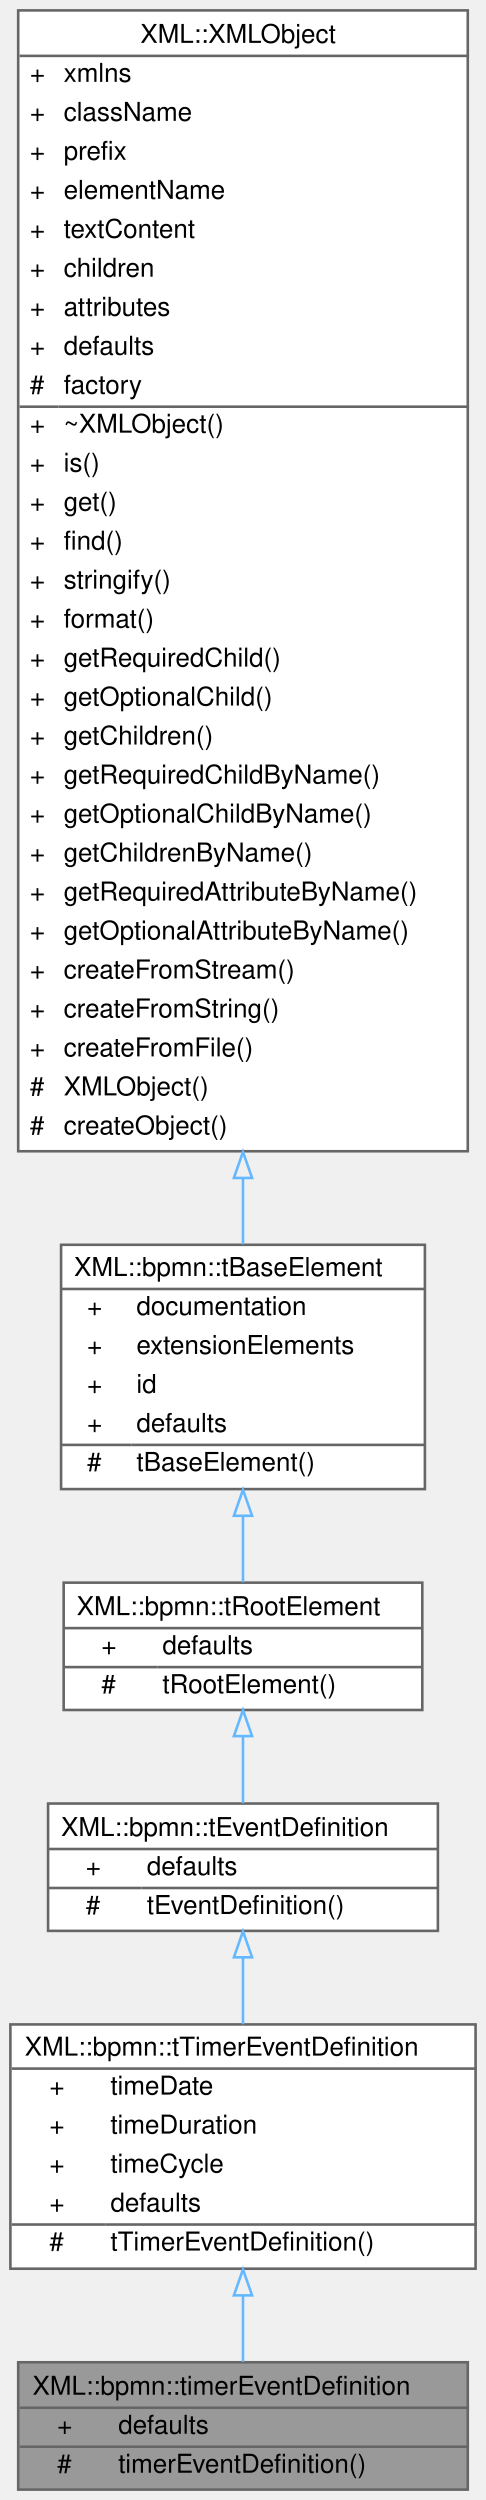
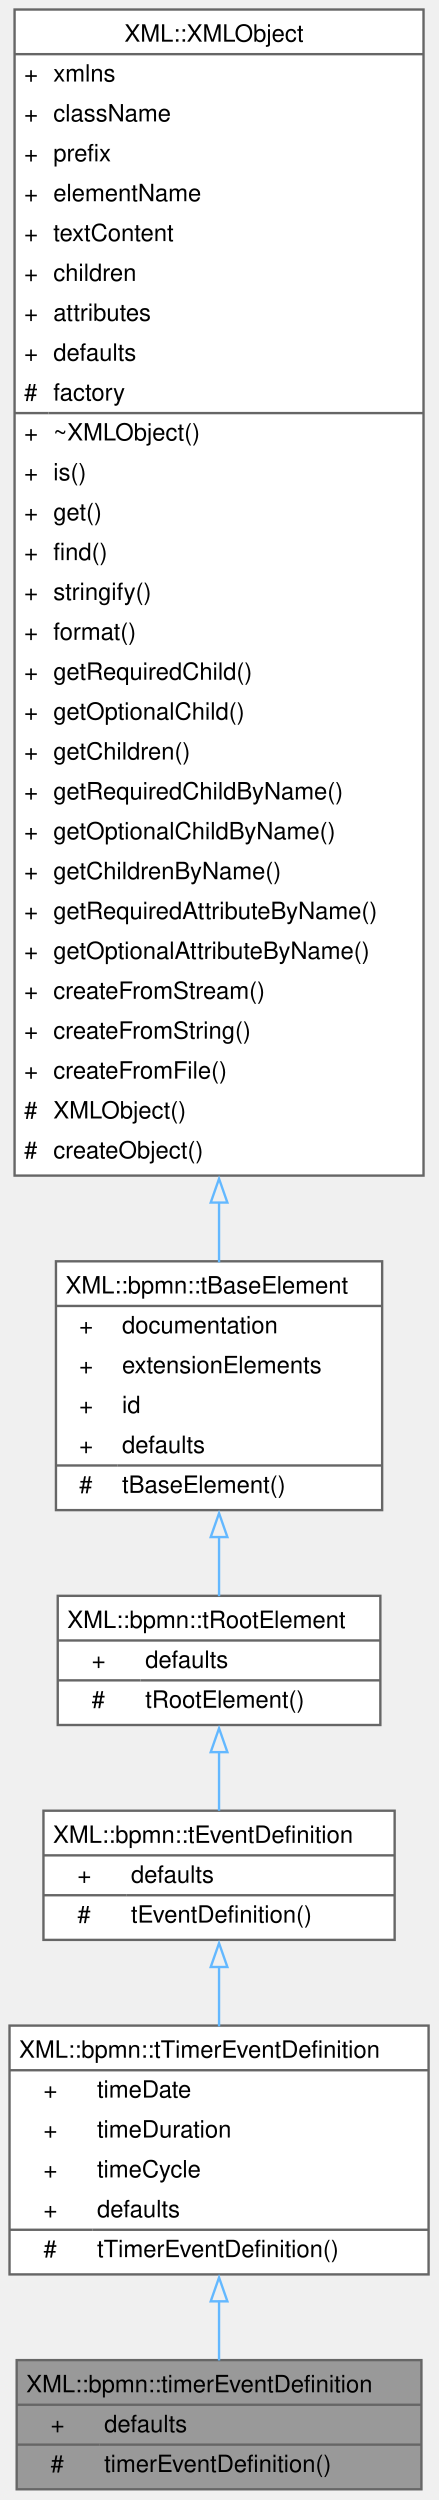
- <svg xmlns="http://www.w3.org/2000/svg" xmlns:xlink="http://www.w3.org/1999/xlink" width="187pt" height="962pt" viewBox="0.00 0.00 187.00 962.00">
-   <g id="graph0" class="graph" transform="scale(1 1) rotate(0) translate(4 958)">
+ <svg xmlns="http://www.w3.org/2000/svg" xmlns:xlink="http://www.w3.org/1999/xlink" width="184pt" height="1050pt" viewBox="0.00 0.00 184.00 1050.00">
+   <g id="graph0" class="graph" transform="scale(1 1) rotate(0) translate(4 1045.5)">
    <g id="Node000001" class="node">
      <g id="a_Node000001">
        <a xlink:title=" ">
-           <polygon fill="#999999" stroke="transparent" points="176,-49 3,-49 3,0 176,0 176,-49" />
-           <text text-anchor="start" x="8.5" y="-36.5" font-family="Helvetica,sans-Serif" font-size="10.00">XML::bpmn::timerEventDefinition</text>
-           <text text-anchor="start" x="18" y="-21.5" font-family="Helvetica,sans-Serif" font-size="10.00">+</text>
-           <text text-anchor="start" x="41.5" y="-21.5" font-family="Helvetica,sans-Serif" font-size="10.00">defaults</text>
-           <text text-anchor="start" x="18" y="-6.5" font-family="Helvetica,sans-Serif" font-size="10.00">#</text>
-           <text text-anchor="start" x="41.5" y="-6.5" font-family="Helvetica,sans-Serif" font-size="10.00">timerEventDefinition()</text>
-           <polygon fill="#666666" stroke="#666666" points="3.5,-31.5 3.5,-31.5 176.5,-31.5 176.5,-31.5 3.5,-31.5" />
-           <polygon fill="#666666" stroke="#666666" points="3.5,-16.5 3.5,-16.5 39.5,-16.5 39.5,-16.5 3.5,-16.5" />
-           <polygon fill="#666666" stroke="#666666" points="39.5,-16.5 39.5,-16.5 176.5,-16.5 176.5,-16.5 39.5,-16.5" />
-           <polygon fill="none" stroke="#666666" points="3,0 3,-49 176,-49 176,0 3,0" />
+           <polygon fill="#999999" stroke="none" points="173,-54.25 3,-54.25 3,0 173,0 173,-54.25" />
+           <text xml:space="preserve" text-anchor="start" x="7" y="-40.75" font-family="Helvetica,sans-Serif" font-size="10.00">XML::bpmn::timerEventDefinition</text>
+           <text xml:space="preserve" text-anchor="start" x="17.25" y="-24" font-family="Helvetica,sans-Serif" font-size="10.00">+</text>
+           <text xml:space="preserve" text-anchor="start" x="39.75" y="-24" font-family="Helvetica,sans-Serif" font-size="10.00">defaults</text>
+           <text xml:space="preserve" text-anchor="start" x="17.25" y="-7.25" font-family="Helvetica,sans-Serif" font-size="10.00">#</text>
+           <text xml:space="preserve" text-anchor="start" x="39.75" y="-7.25" font-family="Helvetica,sans-Serif" font-size="10.00">timerEventDefinition()</text>
+           <polygon fill="#666666" stroke="#666666" points="3,-35.5 3,-35.5 173,-35.5 173,-35.5 3,-35.5" />
+           <polygon fill="#666666" stroke="#666666" points="3,-18.75 3,-18.75 37.75,-18.75 37.75,-18.75 3,-18.75" />
+           <polygon fill="#666666" stroke="#666666" points="37.75,-18.75 37.75,-18.75 173,-18.75 173,-18.75 37.75,-18.75" />
+           <polygon fill="none" stroke="#666666" points="3,0 3,-54.25 173,-54.25 173,0 3,0" />
        </a>
      </g>
    </g>
    <g id="Node000002" class="node">
      <g id="a_Node000002">
        <a xlink:href="classXML_1_1bpmn_1_1tTimerEventDefinition.html" target="_top" xlink:title=" ">
-           <polygon fill="white" stroke="transparent" points="179,-179 0,-179 0,-85 179,-85 179,-179" />
-           <text text-anchor="start" x="5.5" y="-167" font-family="Helvetica,sans-Serif" font-size="10.00">XML::bpmn::tTimerEventDefinition</text>
-           <text text-anchor="start" x="15" y="-152" font-family="Helvetica,sans-Serif" font-size="10.00">+</text>
-           <text text-anchor="start" x="38.5" y="-152" font-family="Helvetica,sans-Serif" font-size="10.00">timeDate</text>
-           <text text-anchor="start" x="15" y="-137" font-family="Helvetica,sans-Serif" font-size="10.00">+</text>
-           <text text-anchor="start" x="38.5" y="-137" font-family="Helvetica,sans-Serif" font-size="10.00">timeDuration</text>
-           <text text-anchor="start" x="15" y="-122" font-family="Helvetica,sans-Serif" font-size="10.00">+</text>
-           <text text-anchor="start" x="38.5" y="-122" font-family="Helvetica,sans-Serif" font-size="10.00">timeCycle</text>
-           <text text-anchor="start" x="15" y="-107" font-family="Helvetica,sans-Serif" font-size="10.00">+</text>
-           <text text-anchor="start" x="38.5" y="-107" font-family="Helvetica,sans-Serif" font-size="10.00">defaults</text>
-           <text text-anchor="start" x="15" y="-92" font-family="Helvetica,sans-Serif" font-size="10.00">#</text>
-           <text text-anchor="start" x="38.5" y="-92" font-family="Helvetica,sans-Serif" font-size="10.00">tTimerEventDefinition()</text>
-           <polygon fill="#666666" stroke="#666666" points="0.5,-162 0.5,-162 179.5,-162 179.5,-162 0.5,-162" />
-           <polygon fill="#666666" stroke="#666666" points="0.5,-102 0.5,-102 36.5,-102 36.5,-102 0.5,-102" />
-           <polygon fill="#666666" stroke="#666666" points="36.5,-102 36.5,-102 179.5,-102 179.5,-102 36.5,-102" />
-           <polygon fill="none" stroke="#666666" points="0,-85 0,-179 179,-179 179,-85 0,-85" />
+           <polygon fill="white" stroke="none" points="176,-194.75 0,-194.75 0,-90.25 176,-90.25 176,-194.75" />
+           <text xml:space="preserve" text-anchor="start" x="4" y="-181.25" font-family="Helvetica,sans-Serif" font-size="10.00">XML::bpmn::tTimerEventDefinition</text>
+           <text xml:space="preserve" text-anchor="start" x="14.25" y="-164.5" font-family="Helvetica,sans-Serif" font-size="10.00">+</text>
+           <text xml:space="preserve" text-anchor="start" x="36.75" y="-164.5" font-family="Helvetica,sans-Serif" font-size="10.00">timeDate</text>
+           <text xml:space="preserve" text-anchor="start" x="14.25" y="-147.75" font-family="Helvetica,sans-Serif" font-size="10.00">+</text>
+           <text xml:space="preserve" text-anchor="start" x="36.75" y="-147.75" font-family="Helvetica,sans-Serif" font-size="10.00">timeDuration</text>
+           <text xml:space="preserve" text-anchor="start" x="14.25" y="-131" font-family="Helvetica,sans-Serif" font-size="10.00">+</text>
+           <text xml:space="preserve" text-anchor="start" x="36.75" y="-131" font-family="Helvetica,sans-Serif" font-size="10.00">timeCycle</text>
+           <text xml:space="preserve" text-anchor="start" x="14.25" y="-114.25" font-family="Helvetica,sans-Serif" font-size="10.00">+</text>
+           <text xml:space="preserve" text-anchor="start" x="36.75" y="-114.25" font-family="Helvetica,sans-Serif" font-size="10.00">defaults</text>
+           <text xml:space="preserve" text-anchor="start" x="14.25" y="-97.5" font-family="Helvetica,sans-Serif" font-size="10.00">#</text>
+           <text xml:space="preserve" text-anchor="start" x="36.75" y="-97.5" font-family="Helvetica,sans-Serif" font-size="10.00">tTimerEventDefinition()</text>
+           <polygon fill="#666666" stroke="#666666" points="0,-176 0,-176 176,-176 176,-176 0,-176" />
+           <polygon fill="#666666" stroke="#666666" points="0,-109 0,-109 34.75,-109 34.75,-109 0,-109" />
+           <polygon fill="#666666" stroke="#666666" points="34.75,-109 34.75,-109 176,-109 176,-109 34.75,-109" />
+           <polygon fill="none" stroke="#666666" points="0,-90.25 0,-194.75 176,-194.75 176,-90.25 0,-90.25" />
        </a>
      </g>
    </g>
    <g id="edge1_Node000001_Node000002" class="edge">
      <g id="a_edge1_Node000001_Node000002">
        <a xlink:title=" ">
-           <path fill="none" stroke="#63b8ff" d="M89.5,-74.59C89.5,-65.62 89.5,-56.79 89.5,-49.15" />
-           <polygon fill="none" stroke="#63b8ff" points="86,-74.73 89.5,-84.73 93,-74.73 86,-74.73" />
+           <path fill="none" stroke="#63b8ff" d="M88,-79.22C88,-70.37 88,-61.71 88,-54.11" />
+           <polygon fill="none" stroke="#63b8ff" points="84.5,-78.94 88,-88.94 91.5,-78.94 84.5,-78.94" />
        </a>
      </g>
    </g>
    <g id="Node000003" class="node">
      <g id="a_Node000003">
        <a xlink:href="classXML_1_1bpmn_1_1tEventDefinition.html" target="_top" xlink:title=" ">
-           <polygon fill="white" stroke="transparent" points="164.5,-264 14.5,-264 14.5,-215 164.5,-215 164.5,-264" />
-           <text text-anchor="start" x="19.5" y="-251.5" font-family="Helvetica,sans-Serif" font-size="10.00">XML::bpmn::tEventDefinition</text>
-           <text text-anchor="start" x="29" y="-236.5" font-family="Helvetica,sans-Serif" font-size="10.00">+</text>
-           <text text-anchor="start" x="52.5" y="-236.5" font-family="Helvetica,sans-Serif" font-size="10.00">defaults</text>
-           <text text-anchor="start" x="29" y="-221.5" font-family="Helvetica,sans-Serif" font-size="10.00">#</text>
-           <text text-anchor="start" x="52.5" y="-221.5" font-family="Helvetica,sans-Serif" font-size="10.00">tEventDefinition()</text>
-           <polygon fill="#666666" stroke="#666666" points="14.5,-246.5 14.5,-246.5 164.5,-246.5 164.5,-246.5 14.5,-246.5" />
-           <polygon fill="#666666" stroke="#666666" points="14.5,-231.5 14.5,-231.5 50.5,-231.5 50.5,-231.5 14.5,-231.5" />
-           <polygon fill="#666666" stroke="#666666" points="50.5,-231.5 50.5,-231.5 164.5,-231.5 164.5,-231.5 50.5,-231.5" />
-           <polygon fill="none" stroke="#666666" points="14.5,-215 14.5,-264 164.5,-264 164.5,-215 14.5,-215" />
+           <polygon fill="white" stroke="none" points="161.75,-285 14.25,-285 14.25,-230.75 161.75,-230.75 161.75,-285" />
+           <text xml:space="preserve" text-anchor="start" x="18.25" y="-271.5" font-family="Helvetica,sans-Serif" font-size="10.00">XML::bpmn::tEventDefinition</text>
+           <text xml:space="preserve" text-anchor="start" x="28.5" y="-254.75" font-family="Helvetica,sans-Serif" font-size="10.00">+</text>
+           <text xml:space="preserve" text-anchor="start" x="51" y="-254.75" font-family="Helvetica,sans-Serif" font-size="10.00">defaults</text>
+           <text xml:space="preserve" text-anchor="start" x="28.5" y="-238" font-family="Helvetica,sans-Serif" font-size="10.00">#</text>
+           <text xml:space="preserve" text-anchor="start" x="51" y="-238" font-family="Helvetica,sans-Serif" font-size="10.00">tEventDefinition()</text>
+           <polygon fill="#666666" stroke="#666666" points="14.25,-266.25 14.25,-266.25 161.75,-266.25 161.75,-266.25 14.25,-266.25" />
+           <polygon fill="#666666" stroke="#666666" points="14.25,-249.5 14.25,-249.5 49,-249.5 49,-249.5 14.25,-249.5" />
+           <polygon fill="#666666" stroke="#666666" points="49,-249.5 49,-249.5 161.75,-249.5 161.75,-249.5 49,-249.5" />
+           <polygon fill="none" stroke="#666666" points="14.25,-230.75 14.25,-285 161.75,-285 161.75,-230.75 14.25,-230.75" />
        </a>
      </g>
    </g>
    <g id="edge2_Node000002_Node000003" class="edge">
      <g id="a_edge2_Node000002_Node000003">
        <a xlink:title=" ">
-           <path fill="none" stroke="#63b8ff" d="M89.5,-204.61C89.5,-196.48 89.5,-187.66 89.5,-179.08" />
-           <polygon fill="none" stroke="#63b8ff" points="86,-204.82 89.5,-214.82 93,-204.82 86,-204.82" />
+           <path fill="none" stroke="#63b8ff" d="M88,-219.58C88,-211.52 88,-202.87 88,-194.4" />
+           <polygon fill="none" stroke="#63b8ff" points="84.5,-219.35 88,-229.35 91.5,-219.35 84.5,-219.35" />
        </a>
      </g>
    </g>
    <g id="Node000004" class="node">
      <g id="a_Node000004">
        <a xlink:href="classXML_1_1bpmn_1_1tRootElement.html" target="_top" xlink:title=" ">
-           <polygon fill="white" stroke="transparent" points="158.5,-349 20.5,-349 20.5,-300 158.5,-300 158.5,-349" />
-           <text text-anchor="start" x="25.5" y="-336.5" font-family="Helvetica,sans-Serif" font-size="10.00">XML::bpmn::tRootElement</text>
-           <text text-anchor="start" x="35" y="-321.5" font-family="Helvetica,sans-Serif" font-size="10.00">+</text>
-           <text text-anchor="start" x="58.5" y="-321.5" font-family="Helvetica,sans-Serif" font-size="10.00">defaults</text>
-           <text text-anchor="start" x="35" y="-306.5" font-family="Helvetica,sans-Serif" font-size="10.00">#</text>
-           <text text-anchor="start" x="58.5" y="-306.5" font-family="Helvetica,sans-Serif" font-size="10.00">tRootElement()</text>
-           <polygon fill="#666666" stroke="#666666" points="20.5,-331.5 20.5,-331.5 158.5,-331.5 158.5,-331.5 20.5,-331.5" />
-           <polygon fill="#666666" stroke="#666666" points="20.5,-316.5 20.5,-316.5 56.5,-316.5 56.5,-316.5 20.5,-316.5" />
-           <polygon fill="#666666" stroke="#666666" points="56.5,-316.5 56.5,-316.5 158.5,-316.5 158.5,-316.5 56.5,-316.5" />
-           <polygon fill="none" stroke="#666666" points="20.5,-300 20.5,-349 158.5,-349 158.5,-300 20.5,-300" />
+           <polygon fill="white" stroke="none" points="155.75,-375.25 20.25,-375.25 20.25,-321 155.75,-321 155.75,-375.25" />
+           <text xml:space="preserve" text-anchor="start" x="24.25" y="-361.75" font-family="Helvetica,sans-Serif" font-size="10.00">XML::bpmn::tRootElement</text>
+           <text xml:space="preserve" text-anchor="start" x="34.5" y="-345" font-family="Helvetica,sans-Serif" font-size="10.00">+</text>
+           <text xml:space="preserve" text-anchor="start" x="57" y="-345" font-family="Helvetica,sans-Serif" font-size="10.00">defaults</text>
+           <text xml:space="preserve" text-anchor="start" x="34.5" y="-328.25" font-family="Helvetica,sans-Serif" font-size="10.00">#</text>
+           <text xml:space="preserve" text-anchor="start" x="57" y="-328.25" font-family="Helvetica,sans-Serif" font-size="10.00">tRootElement()</text>
+           <polygon fill="#666666" stroke="#666666" points="20.25,-356.5 20.25,-356.5 155.75,-356.5 155.75,-356.5 20.25,-356.5" />
+           <polygon fill="#666666" stroke="#666666" points="20.25,-339.75 20.25,-339.75 55,-339.75 55,-339.75 20.25,-339.75" />
+           <polygon fill="#666666" stroke="#666666" points="55,-339.75 55,-339.75 155.75,-339.75 155.75,-339.75 55,-339.75" />
+           <polygon fill="none" stroke="#666666" points="20.25,-321 20.25,-375.25 155.75,-375.25 155.75,-321 20.25,-321" />
        </a>
      </g>
    </g>
    <g id="edge3_Node000003_Node000004" class="edge">
      <g id="a_edge3_Node000003_Node000004">
        <a xlink:title=" ">
-           <path fill="none" stroke="#63b8ff" d="M89.5,-289.77C89.5,-281.17 89.5,-272.1 89.5,-264.12" />
-           <polygon fill="none" stroke="#63b8ff" points="86,-289.94 89.5,-299.94 93,-289.94 86,-289.94" />
+           <path fill="none" stroke="#63b8ff" d="M88,-309.71C88,-301.39 88,-292.74 88,-284.99" />
+           <polygon fill="none" stroke="#63b8ff" points="84.5,-309.61 88,-319.61 91.5,-309.61 84.5,-309.61" />
        </a>
      </g>
    </g>
    <g id="Node000005" class="node">
      <g id="a_Node000005">
        <a xlink:href="classXML_1_1bpmn_1_1tBaseElement.html" target="_top" xlink:title=" ">
-           <polygon fill="white" stroke="transparent" points="159.5,-479 19.5,-479 19.5,-385 159.5,-385 159.5,-479" />
-           <text text-anchor="start" x="24.5" y="-467" font-family="Helvetica,sans-Serif" font-size="10.00">XML::bpmn::tBaseElement</text>
-           <text text-anchor="start" x="29.5" y="-452" font-family="Helvetica,sans-Serif" font-size="10.00">+</text>
-           <text text-anchor="start" x="48.5" y="-452" font-family="Helvetica,sans-Serif" font-size="10.00">documentation</text>
-           <text text-anchor="start" x="29.5" y="-437" font-family="Helvetica,sans-Serif" font-size="10.00">+</text>
-           <text text-anchor="start" x="48.5" y="-437" font-family="Helvetica,sans-Serif" font-size="10.00">extensionElements</text>
-           <text text-anchor="start" x="29.5" y="-422" font-family="Helvetica,sans-Serif" font-size="10.00">+</text>
-           <text text-anchor="start" x="48.5" y="-422" font-family="Helvetica,sans-Serif" font-size="10.00">id</text>
-           <text text-anchor="start" x="29.5" y="-407" font-family="Helvetica,sans-Serif" font-size="10.00">+</text>
-           <text text-anchor="start" x="48.5" y="-407" font-family="Helvetica,sans-Serif" font-size="10.00">defaults</text>
-           <text text-anchor="start" x="29.5" y="-392" font-family="Helvetica,sans-Serif" font-size="10.00">#</text>
-           <text text-anchor="start" x="48.5" y="-392" font-family="Helvetica,sans-Serif" font-size="10.00">tBaseElement()</text>
-           <polygon fill="#666666" stroke="#666666" points="19.5,-462 19.5,-462 159.5,-462 159.5,-462 19.5,-462" />
-           <polygon fill="#666666" stroke="#666666" points="19.5,-402 19.5,-402 46.5,-402 46.5,-402 19.5,-402" />
-           <polygon fill="#666666" stroke="#666666" points="46.5,-402 46.5,-402 159.5,-402 159.5,-402 46.5,-402" />
-           <polygon fill="none" stroke="#666666" points="19.5,-385 19.5,-479 159.5,-479 159.5,-385 19.5,-385" />
+           <polygon fill="white" stroke="none" points="156.5,-515.75 19.5,-515.75 19.5,-411.25 156.5,-411.25 156.5,-515.75" />
+           <text xml:space="preserve" text-anchor="start" x="23.5" y="-502.25" font-family="Helvetica,sans-Serif" font-size="10.00">XML::bpmn::tBaseElement</text>
+           <text xml:space="preserve" text-anchor="start" x="29.25" y="-485.5" font-family="Helvetica,sans-Serif" font-size="10.00">+</text>
+           <text xml:space="preserve" text-anchor="start" x="47.25" y="-485.5" font-family="Helvetica,sans-Serif" font-size="10.00">documentation</text>
+           <text xml:space="preserve" text-anchor="start" x="29.25" y="-468.75" font-family="Helvetica,sans-Serif" font-size="10.00">+</text>
+           <text xml:space="preserve" text-anchor="start" x="47.25" y="-468.75" font-family="Helvetica,sans-Serif" font-size="10.00">extensionElements</text>
+           <text xml:space="preserve" text-anchor="start" x="29.25" y="-452" font-family="Helvetica,sans-Serif" font-size="10.00">+</text>
+           <text xml:space="preserve" text-anchor="start" x="47.25" y="-452" font-family="Helvetica,sans-Serif" font-size="10.00">id</text>
+           <text xml:space="preserve" text-anchor="start" x="29.25" y="-435.25" font-family="Helvetica,sans-Serif" font-size="10.00">+</text>
+           <text xml:space="preserve" text-anchor="start" x="47.25" y="-435.25" font-family="Helvetica,sans-Serif" font-size="10.00">defaults</text>
+           <text xml:space="preserve" text-anchor="start" x="29.25" y="-418.5" font-family="Helvetica,sans-Serif" font-size="10.00">#</text>
+           <text xml:space="preserve" text-anchor="start" x="47.25" y="-418.5" font-family="Helvetica,sans-Serif" font-size="10.00">tBaseElement()</text>
+           <polygon fill="#666666" stroke="#666666" points="19.5,-497 19.5,-497 156.5,-497 156.5,-497 19.5,-497" />
+           <polygon fill="#666666" stroke="#666666" points="19.5,-430 19.5,-430 45.25,-430 45.25,-430 19.5,-430" />
+           <polygon fill="#666666" stroke="#666666" points="45.25,-430 45.25,-430 156.5,-430 156.5,-430 45.25,-430" />
+           <polygon fill="none" stroke="#666666" points="19.5,-411.25 19.5,-515.75 156.5,-515.75 156.5,-411.25 19.5,-411.25" />
        </a>
      </g>
    </g>
    <g id="edge4_Node000004_Node000005" class="edge">
      <g id="a_edge4_Node000004_Node000005">
        <a xlink:title=" ">
-           <path fill="none" stroke="#63b8ff" d="M89.5,-374.59C89.5,-365.62 89.5,-356.79 89.5,-349.15" />
-           <polygon fill="none" stroke="#63b8ff" points="86,-374.73 89.5,-384.73 93,-374.73 86,-374.73" />
+           <path fill="none" stroke="#63b8ff" d="M88,-400.22C88,-391.37 88,-382.71 88,-375.11" />
+           <polygon fill="none" stroke="#63b8ff" points="84.5,-399.94 88,-409.94 91.5,-399.94 84.5,-399.94" />
        </a>
      </g>
    </g>
    <g id="Node000006" class="node">
      <g id="a_Node000006">
        <a xlink:href="classXML_1_1XMLObject.html" target="_top" xlink:title="A class representing a node in an XML-tree.">
-           <polygon fill="white" stroke="transparent" points="176,-954 3,-954 3,-515 176,-515 176,-954" />
-           <text text-anchor="start" x="50" y="-941.5" font-family="Helvetica,sans-Serif" font-size="10.00">XML::XMLObject</text>
-           <text text-anchor="start" x="7.5" y="-926.5" font-family="Helvetica,sans-Serif" font-size="10.00">+</text>
-           <text text-anchor="start" x="20.5" y="-926.5" font-family="Helvetica,sans-Serif" font-size="10.00">xmlns</text>
-           <text text-anchor="start" x="7.5" y="-911.5" font-family="Helvetica,sans-Serif" font-size="10.00">+</text>
-           <text text-anchor="start" x="20.5" y="-911.5" font-family="Helvetica,sans-Serif" font-size="10.00">className</text>
-           <text text-anchor="start" x="7.5" y="-896.5" font-family="Helvetica,sans-Serif" font-size="10.00">+</text>
-           <text text-anchor="start" x="20.5" y="-896.5" font-family="Helvetica,sans-Serif" font-size="10.00">prefix</text>
-           <text text-anchor="start" x="7.5" y="-881.5" font-family="Helvetica,sans-Serif" font-size="10.00">+</text>
-           <text text-anchor="start" x="20.5" y="-881.5" font-family="Helvetica,sans-Serif" font-size="10.00">elementName</text>
-           <text text-anchor="start" x="7.5" y="-866.5" font-family="Helvetica,sans-Serif" font-size="10.00">+</text>
-           <text text-anchor="start" x="20.5" y="-866.5" font-family="Helvetica,sans-Serif" font-size="10.00">textContent</text>
-           <text text-anchor="start" x="7.5" y="-851.5" font-family="Helvetica,sans-Serif" font-size="10.00">+</text>
-           <text text-anchor="start" x="20.5" y="-851.5" font-family="Helvetica,sans-Serif" font-size="10.00">children</text>
-           <text text-anchor="start" x="7.5" y="-836.5" font-family="Helvetica,sans-Serif" font-size="10.00">+</text>
-           <text text-anchor="start" x="20.5" y="-836.5" font-family="Helvetica,sans-Serif" font-size="10.00">attributes</text>
-           <text text-anchor="start" x="7.5" y="-821.5" font-family="Helvetica,sans-Serif" font-size="10.00">+</text>
-           <text text-anchor="start" x="20.5" y="-821.5" font-family="Helvetica,sans-Serif" font-size="10.00">defaults</text>
-           <text text-anchor="start" x="7.5" y="-806.5" font-family="Helvetica,sans-Serif" font-size="10.00">#</text>
-           <text text-anchor="start" x="20.5" y="-806.5" font-family="Helvetica,sans-Serif" font-size="10.00">factory</text>
-           <text text-anchor="start" x="7.5" y="-791.5" font-family="Helvetica,sans-Serif" font-size="10.00">+</text>
-           <text text-anchor="start" x="20.5" y="-791.5" font-family="Helvetica,sans-Serif" font-size="10.00">~XMLObject()</text>
-           <text text-anchor="start" x="7.5" y="-776.5" font-family="Helvetica,sans-Serif" font-size="10.00">+</text>
-           <text text-anchor="start" x="20.5" y="-776.5" font-family="Helvetica,sans-Serif" font-size="10.00">is()</text>
-           <text text-anchor="start" x="7.5" y="-761.5" font-family="Helvetica,sans-Serif" font-size="10.00">+</text>
-           <text text-anchor="start" x="20.5" y="-761.5" font-family="Helvetica,sans-Serif" font-size="10.00">get()</text>
-           <text text-anchor="start" x="7.5" y="-746.5" font-family="Helvetica,sans-Serif" font-size="10.00">+</text>
-           <text text-anchor="start" x="20.5" y="-746.5" font-family="Helvetica,sans-Serif" font-size="10.00">find()</text>
-           <text text-anchor="start" x="7.5" y="-731.5" font-family="Helvetica,sans-Serif" font-size="10.00">+</text>
-           <text text-anchor="start" x="20.5" y="-731.5" font-family="Helvetica,sans-Serif" font-size="10.00">stringify()</text>
-           <text text-anchor="start" x="7.5" y="-716.5" font-family="Helvetica,sans-Serif" font-size="10.00">+</text>
-           <text text-anchor="start" x="20.5" y="-716.5" font-family="Helvetica,sans-Serif" font-size="10.00">format()</text>
-           <text text-anchor="start" x="7.5" y="-701.5" font-family="Helvetica,sans-Serif" font-size="10.00">+</text>
-           <text text-anchor="start" x="20.5" y="-701.5" font-family="Helvetica,sans-Serif" font-size="10.00">getRequiredChild()</text>
-           <text text-anchor="start" x="7.5" y="-686.5" font-family="Helvetica,sans-Serif" font-size="10.00">+</text>
-           <text text-anchor="start" x="20.5" y="-686.5" font-family="Helvetica,sans-Serif" font-size="10.00">getOptionalChild()</text>
-           <text text-anchor="start" x="7.5" y="-671.5" font-family="Helvetica,sans-Serif" font-size="10.00">+</text>
-           <text text-anchor="start" x="20.5" y="-671.5" font-family="Helvetica,sans-Serif" font-size="10.00">getChildren()</text>
-           <text text-anchor="start" x="7.5" y="-656.5" font-family="Helvetica,sans-Serif" font-size="10.00">+</text>
-           <text text-anchor="start" x="20.5" y="-656.5" font-family="Helvetica,sans-Serif" font-size="10.00">getRequiredChildByName()</text>
-           <text text-anchor="start" x="7.5" y="-641.5" font-family="Helvetica,sans-Serif" font-size="10.00">+</text>
-           <text text-anchor="start" x="20.5" y="-641.5" font-family="Helvetica,sans-Serif" font-size="10.00">getOptionalChildByName()</text>
-           <text text-anchor="start" x="7.5" y="-626.5" font-family="Helvetica,sans-Serif" font-size="10.00">+</text>
-           <text text-anchor="start" x="20.5" y="-626.5" font-family="Helvetica,sans-Serif" font-size="10.00">getChildrenByName()</text>
-           <text text-anchor="start" x="7.5" y="-611.5" font-family="Helvetica,sans-Serif" font-size="10.00">+</text>
-           <text text-anchor="start" x="20.5" y="-611.5" font-family="Helvetica,sans-Serif" font-size="10.00">getRequiredAttributeByName()</text>
-           <text text-anchor="start" x="7.5" y="-596.5" font-family="Helvetica,sans-Serif" font-size="10.00">+</text>
-           <text text-anchor="start" x="20.5" y="-596.5" font-family="Helvetica,sans-Serif" font-size="10.00">getOptionalAttributeByName()</text>
-           <text text-anchor="start" x="7.5" y="-581.5" font-family="Helvetica,sans-Serif" font-size="10.00">+</text>
-           <text text-anchor="start" x="20.5" y="-581.5" font-family="Helvetica,sans-Serif" font-size="10.00">createFromStream()</text>
-           <text text-anchor="start" x="7.5" y="-566.5" font-family="Helvetica,sans-Serif" font-size="10.00">+</text>
-           <text text-anchor="start" x="20.5" y="-566.5" font-family="Helvetica,sans-Serif" font-size="10.00">createFromString()</text>
-           <text text-anchor="start" x="7.5" y="-551.5" font-family="Helvetica,sans-Serif" font-size="10.00">+</text>
-           <text text-anchor="start" x="20.5" y="-551.5" font-family="Helvetica,sans-Serif" font-size="10.00">createFromFile()</text>
-           <text text-anchor="start" x="7.5" y="-536.5" font-family="Helvetica,sans-Serif" font-size="10.00">#</text>
-           <text text-anchor="start" x="20.5" y="-536.5" font-family="Helvetica,sans-Serif" font-size="10.00">XMLObject()</text>
-           <text text-anchor="start" x="7.5" y="-521.5" font-family="Helvetica,sans-Serif" font-size="10.00">#</text>
-           <text text-anchor="start" x="20.5" y="-521.5" font-family="Helvetica,sans-Serif" font-size="10.00">createObject()</text>
-           <polygon fill="#666666" stroke="#666666" points="3.5,-936.5 3.5,-936.5 176.5,-936.5 176.5,-936.5 3.5,-936.5" />
-           <polygon fill="#666666" stroke="#666666" points="3.5,-801.5 3.5,-801.5 18.5,-801.5 18.5,-801.5 3.5,-801.5" />
-           <polygon fill="#666666" stroke="#666666" points="18.5,-801.5 18.5,-801.5 176.5,-801.5 176.5,-801.5 18.5,-801.5" />
-           <polygon fill="none" stroke="#666666" points="3,-515 3,-954 176,-954 176,-515 3,-515" />
+           <polygon fill="white" stroke="none" points="173.88,-1041.5 2.12,-1041.5 2.12,-551.75 173.88,-551.75 173.88,-1041.5" />
+           <text xml:space="preserve" text-anchor="start" x="48.25" y="-1028" font-family="Helvetica,sans-Serif" font-size="10.00">XML::XMLObject</text>
+           <text xml:space="preserve" text-anchor="start" x="6.12" y="-1011.25" font-family="Helvetica,sans-Serif" font-size="10.00">+</text>
+           <text xml:space="preserve" text-anchor="start" x="18.38" y="-1011.25" font-family="Helvetica,sans-Serif" font-size="10.00">xmlns</text>
+           <text xml:space="preserve" text-anchor="start" x="6.12" y="-994.5" font-family="Helvetica,sans-Serif" font-size="10.00">+</text>
+           <text xml:space="preserve" text-anchor="start" x="18.38" y="-994.5" font-family="Helvetica,sans-Serif" font-size="10.00">className</text>
+           <text xml:space="preserve" text-anchor="start" x="6.12" y="-977.75" font-family="Helvetica,sans-Serif" font-size="10.00">+</text>
+           <text xml:space="preserve" text-anchor="start" x="18.38" y="-977.75" font-family="Helvetica,sans-Serif" font-size="10.00">prefix</text>
+           <text xml:space="preserve" text-anchor="start" x="6.12" y="-961" font-family="Helvetica,sans-Serif" font-size="10.00">+</text>
+           <text xml:space="preserve" text-anchor="start" x="18.38" y="-961" font-family="Helvetica,sans-Serif" font-size="10.00">elementName</text>
+           <text xml:space="preserve" text-anchor="start" x="6.12" y="-944.25" font-family="Helvetica,sans-Serif" font-size="10.00">+</text>
+           <text xml:space="preserve" text-anchor="start" x="18.38" y="-944.25" font-family="Helvetica,sans-Serif" font-size="10.00">textContent</text>
+           <text xml:space="preserve" text-anchor="start" x="6.12" y="-927.5" font-family="Helvetica,sans-Serif" font-size="10.00">+</text>
+           <text xml:space="preserve" text-anchor="start" x="18.38" y="-927.5" font-family="Helvetica,sans-Serif" font-size="10.00">children</text>
+           <text xml:space="preserve" text-anchor="start" x="6.12" y="-910.75" font-family="Helvetica,sans-Serif" font-size="10.00">+</text>
+           <text xml:space="preserve" text-anchor="start" x="18.38" y="-910.75" font-family="Helvetica,sans-Serif" font-size="10.00">attributes</text>
+           <text xml:space="preserve" text-anchor="start" x="6.12" y="-894" font-family="Helvetica,sans-Serif" font-size="10.00">+</text>
+           <text xml:space="preserve" text-anchor="start" x="18.38" y="-894" font-family="Helvetica,sans-Serif" font-size="10.00">defaults</text>
+           <text xml:space="preserve" text-anchor="start" x="6.12" y="-877.25" font-family="Helvetica,sans-Serif" font-size="10.00">#</text>
+           <text xml:space="preserve" text-anchor="start" x="18.38" y="-877.25" font-family="Helvetica,sans-Serif" font-size="10.00">factory</text>
+           <text xml:space="preserve" text-anchor="start" x="6.12" y="-860.5" font-family="Helvetica,sans-Serif" font-size="10.00">+</text>
+           <text xml:space="preserve" text-anchor="start" x="18.38" y="-860.5" font-family="Helvetica,sans-Serif" font-size="10.00">~XMLObject()</text>
+           <text xml:space="preserve" text-anchor="start" x="6.12" y="-843.75" font-family="Helvetica,sans-Serif" font-size="10.00">+</text>
+           <text xml:space="preserve" text-anchor="start" x="18.38" y="-843.75" font-family="Helvetica,sans-Serif" font-size="10.00">is()</text>
+           <text xml:space="preserve" text-anchor="start" x="6.12" y="-827" font-family="Helvetica,sans-Serif" font-size="10.00">+</text>
+           <text xml:space="preserve" text-anchor="start" x="18.38" y="-827" font-family="Helvetica,sans-Serif" font-size="10.00">get()</text>
+           <text xml:space="preserve" text-anchor="start" x="6.12" y="-810.25" font-family="Helvetica,sans-Serif" font-size="10.00">+</text>
+           <text xml:space="preserve" text-anchor="start" x="18.38" y="-810.25" font-family="Helvetica,sans-Serif" font-size="10.00">find()</text>
+           <text xml:space="preserve" text-anchor="start" x="6.12" y="-793.5" font-family="Helvetica,sans-Serif" font-size="10.00">+</text>
+           <text xml:space="preserve" text-anchor="start" x="18.38" y="-793.5" font-family="Helvetica,sans-Serif" font-size="10.00">stringify()</text>
+           <text xml:space="preserve" text-anchor="start" x="6.12" y="-776.75" font-family="Helvetica,sans-Serif" font-size="10.00">+</text>
+           <text xml:space="preserve" text-anchor="start" x="18.38" y="-776.75" font-family="Helvetica,sans-Serif" font-size="10.00">format()</text>
+           <text xml:space="preserve" text-anchor="start" x="6.12" y="-760" font-family="Helvetica,sans-Serif" font-size="10.00">+</text>
+           <text xml:space="preserve" text-anchor="start" x="18.38" y="-760" font-family="Helvetica,sans-Serif" font-size="10.00">getRequiredChild()</text>
+           <text xml:space="preserve" text-anchor="start" x="6.12" y="-743.25" font-family="Helvetica,sans-Serif" font-size="10.00">+</text>
+           <text xml:space="preserve" text-anchor="start" x="18.38" y="-743.25" font-family="Helvetica,sans-Serif" font-size="10.00">getOptionalChild()</text>
+           <text xml:space="preserve" text-anchor="start" x="6.12" y="-726.5" font-family="Helvetica,sans-Serif" font-size="10.00">+</text>
+           <text xml:space="preserve" text-anchor="start" x="18.38" y="-726.5" font-family="Helvetica,sans-Serif" font-size="10.00">getChildren()</text>
+           <text xml:space="preserve" text-anchor="start" x="6.12" y="-709.75" font-family="Helvetica,sans-Serif" font-size="10.00">+</text>
+           <text xml:space="preserve" text-anchor="start" x="18.38" y="-709.75" font-family="Helvetica,sans-Serif" font-size="10.00">getRequiredChildByName()</text>
+           <text xml:space="preserve" text-anchor="start" x="6.12" y="-693" font-family="Helvetica,sans-Serif" font-size="10.00">+</text>
+           <text xml:space="preserve" text-anchor="start" x="18.38" y="-693" font-family="Helvetica,sans-Serif" font-size="10.00">getOptionalChildByName()</text>
+           <text xml:space="preserve" text-anchor="start" x="6.12" y="-676.25" font-family="Helvetica,sans-Serif" font-size="10.00">+</text>
+           <text xml:space="preserve" text-anchor="start" x="18.38" y="-676.25" font-family="Helvetica,sans-Serif" font-size="10.00">getChildrenByName()</text>
+           <text xml:space="preserve" text-anchor="start" x="6.12" y="-659.5" font-family="Helvetica,sans-Serif" font-size="10.00">+</text>
+           <text xml:space="preserve" text-anchor="start" x="18.38" y="-659.5" font-family="Helvetica,sans-Serif" font-size="10.00">getRequiredAttributeByName()</text>
+           <text xml:space="preserve" text-anchor="start" x="6.12" y="-642.75" font-family="Helvetica,sans-Serif" font-size="10.00">+</text>
+           <text xml:space="preserve" text-anchor="start" x="18.38" y="-642.75" font-family="Helvetica,sans-Serif" font-size="10.00">getOptionalAttributeByName()</text>
+           <text xml:space="preserve" text-anchor="start" x="6.12" y="-626" font-family="Helvetica,sans-Serif" font-size="10.00">+</text>
+           <text xml:space="preserve" text-anchor="start" x="18.38" y="-626" font-family="Helvetica,sans-Serif" font-size="10.00">createFromStream()</text>
+           <text xml:space="preserve" text-anchor="start" x="6.12" y="-609.25" font-family="Helvetica,sans-Serif" font-size="10.00">+</text>
+           <text xml:space="preserve" text-anchor="start" x="18.38" y="-609.25" font-family="Helvetica,sans-Serif" font-size="10.00">createFromString()</text>
+           <text xml:space="preserve" text-anchor="start" x="6.12" y="-592.5" font-family="Helvetica,sans-Serif" font-size="10.00">+</text>
+           <text xml:space="preserve" text-anchor="start" x="18.38" y="-592.5" font-family="Helvetica,sans-Serif" font-size="10.00">createFromFile()</text>
+           <text xml:space="preserve" text-anchor="start" x="6.12" y="-575.75" font-family="Helvetica,sans-Serif" font-size="10.00">#</text>
+           <text xml:space="preserve" text-anchor="start" x="18.38" y="-575.75" font-family="Helvetica,sans-Serif" font-size="10.00">XMLObject()</text>
+           <text xml:space="preserve" text-anchor="start" x="6.12" y="-559" font-family="Helvetica,sans-Serif" font-size="10.00">#</text>
+           <text xml:space="preserve" text-anchor="start" x="18.38" y="-559" font-family="Helvetica,sans-Serif" font-size="10.00">createObject()</text>
+           <polygon fill="#666666" stroke="#666666" points="2.12,-1022.75 2.12,-1022.75 173.88,-1022.75 173.88,-1022.75 2.12,-1022.75" />
+           <polygon fill="#666666" stroke="#666666" points="2.12,-872 2.12,-872 16.38,-872 16.38,-872 2.12,-872" />
+           <polygon fill="#666666" stroke="#666666" points="16.38,-872 16.38,-872 173.88,-872 173.88,-872 16.38,-872" />
+           <polygon fill="none" stroke="#666666" points="2.12,-551.75 2.12,-1041.5 173.88,-1041.5 173.88,-551.75 2.12,-551.75" />
        </a>
      </g>
    </g>
    <g id="edge5_Node000005_Node000006" class="edge">
      <g id="a_edge5_Node000005_Node000006">
        <a xlink:title=" ">
-           <path fill="none" stroke="#63b8ff" d="M89.5,-504.65C89.5,-495.56 89.5,-487 89.5,-479.18" />
-           <polygon fill="none" stroke="#63b8ff" points="86,-504.72 89.5,-514.72 93,-504.72 86,-504.72" />
+           <path fill="none" stroke="#63b8ff" d="M88,-540.68C88,-531.65 88,-523.13 88,-515.28" />
+           <polygon fill="none" stroke="#63b8ff" points="84.5,-540.42 88,-550.42 91.5,-540.42 84.5,-540.42" />
        </a>
      </g>
    </g>
  </g>
</svg>
